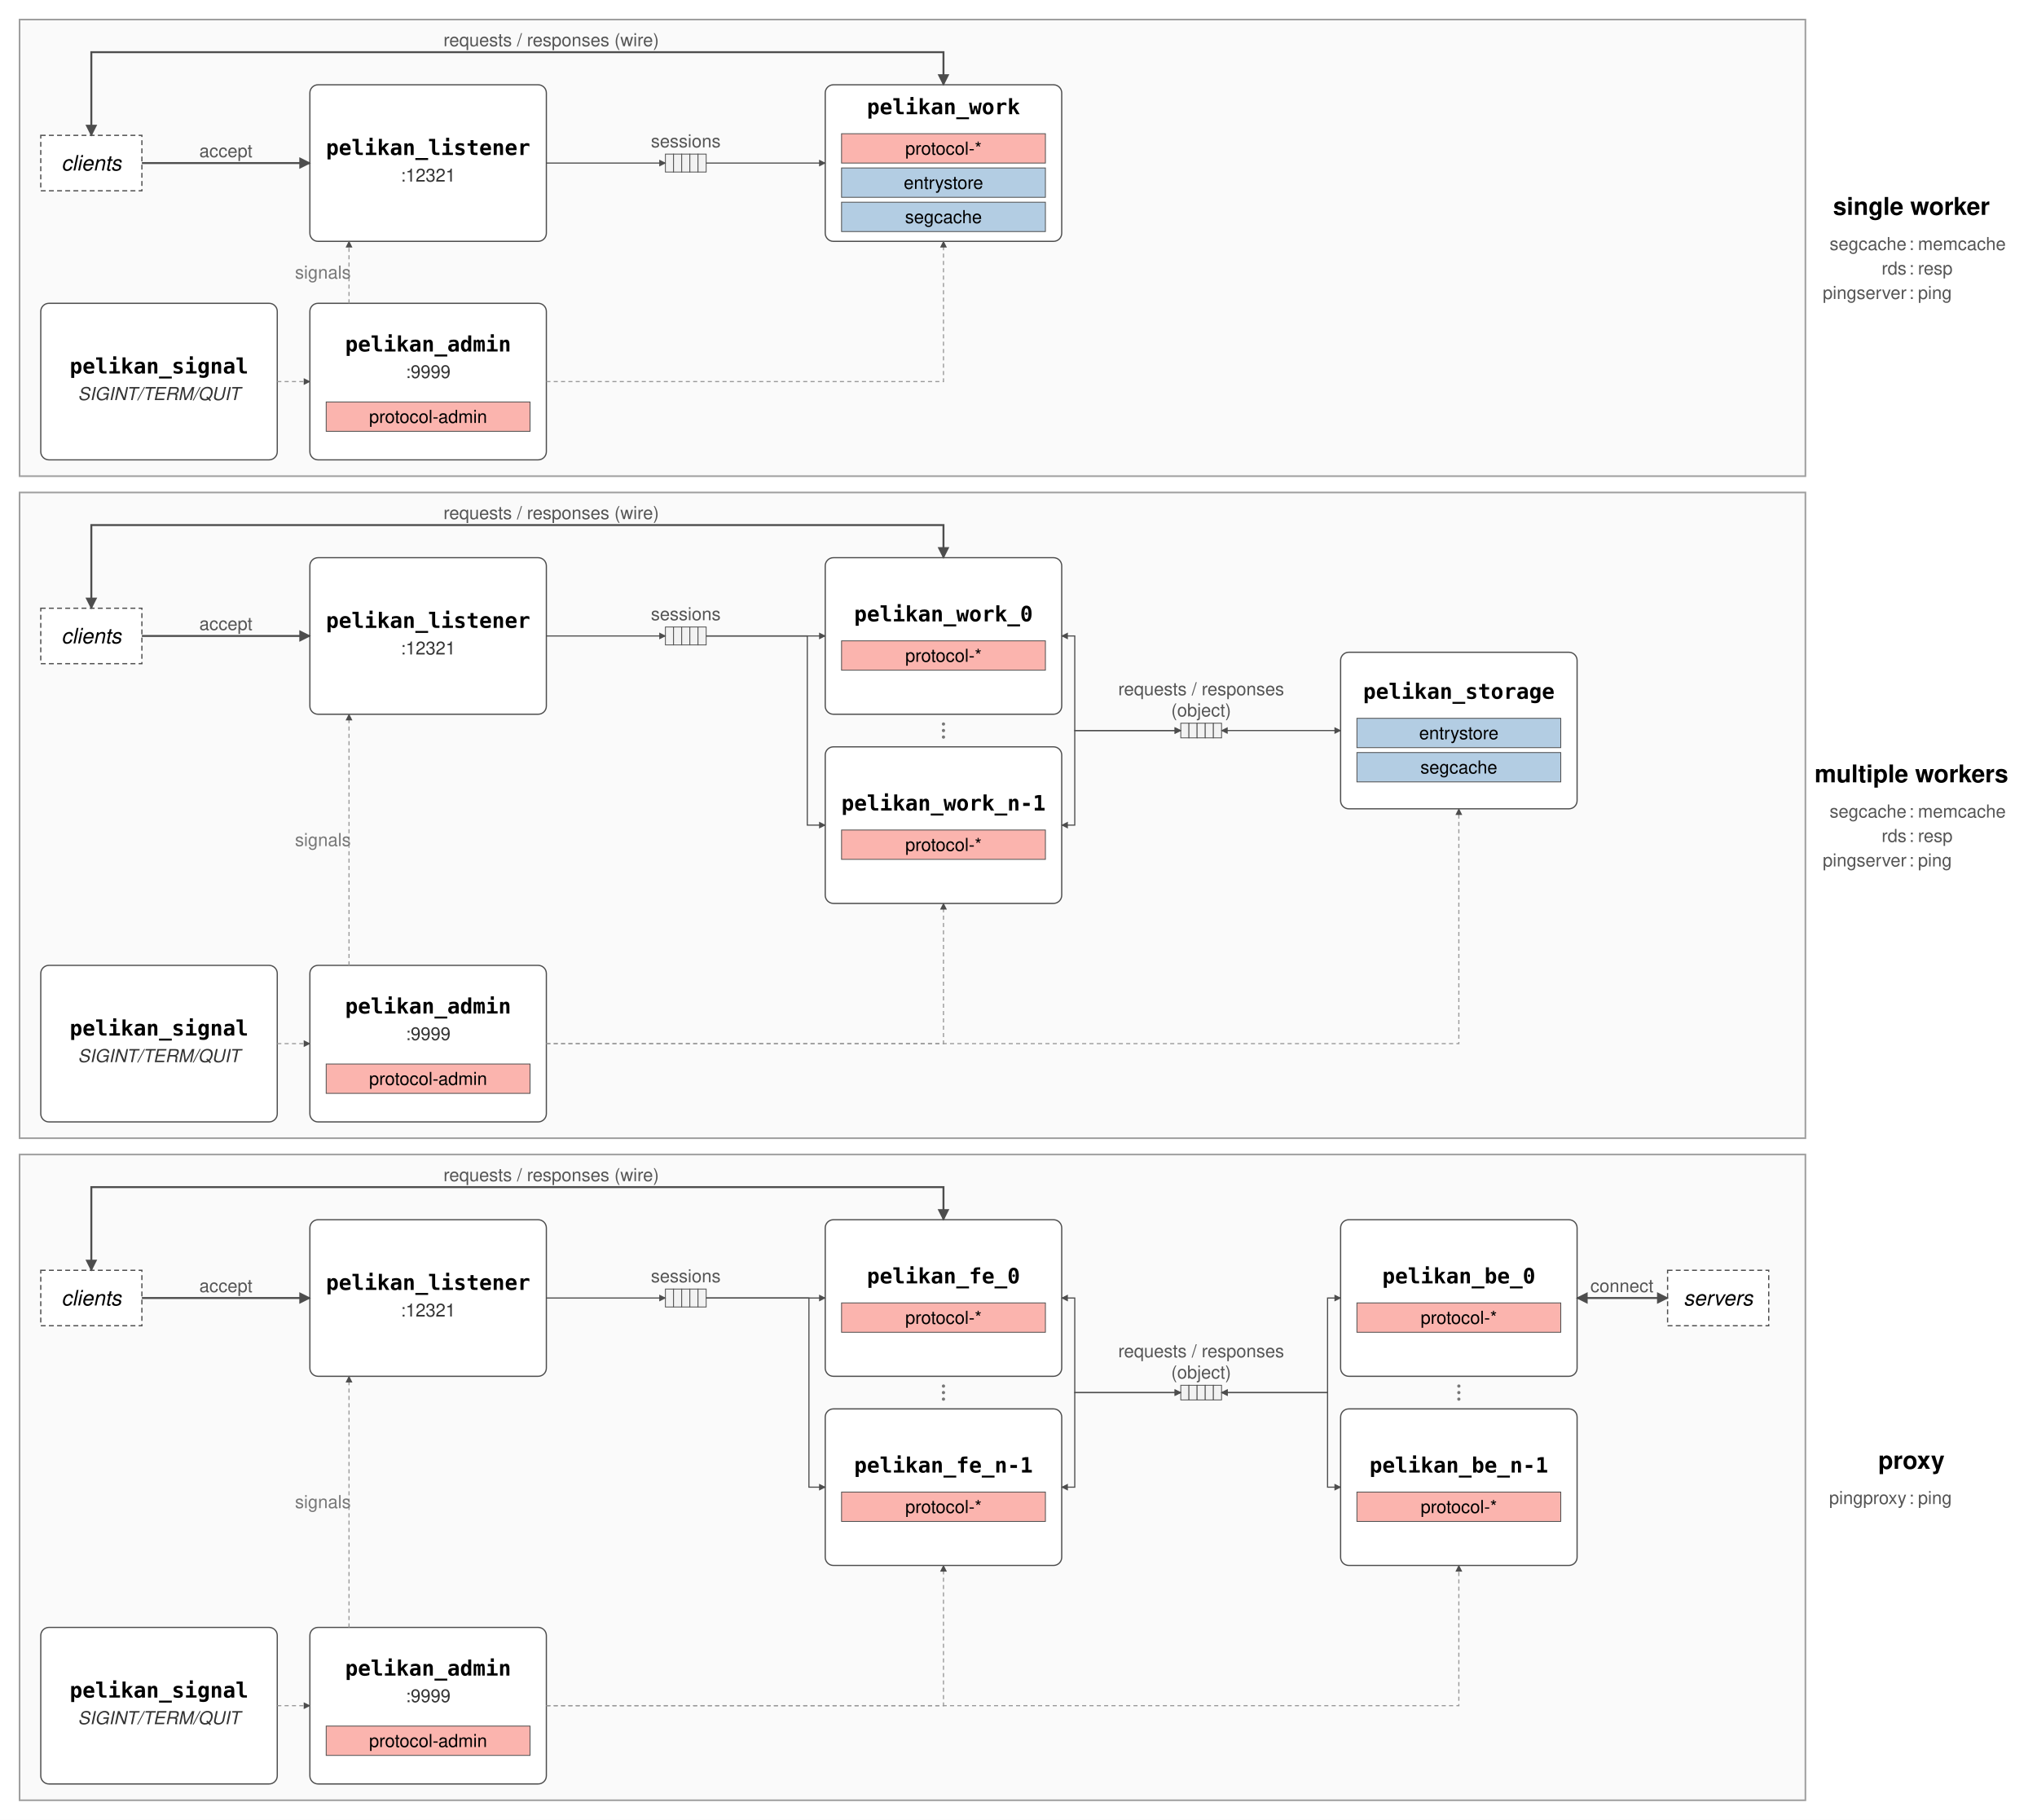
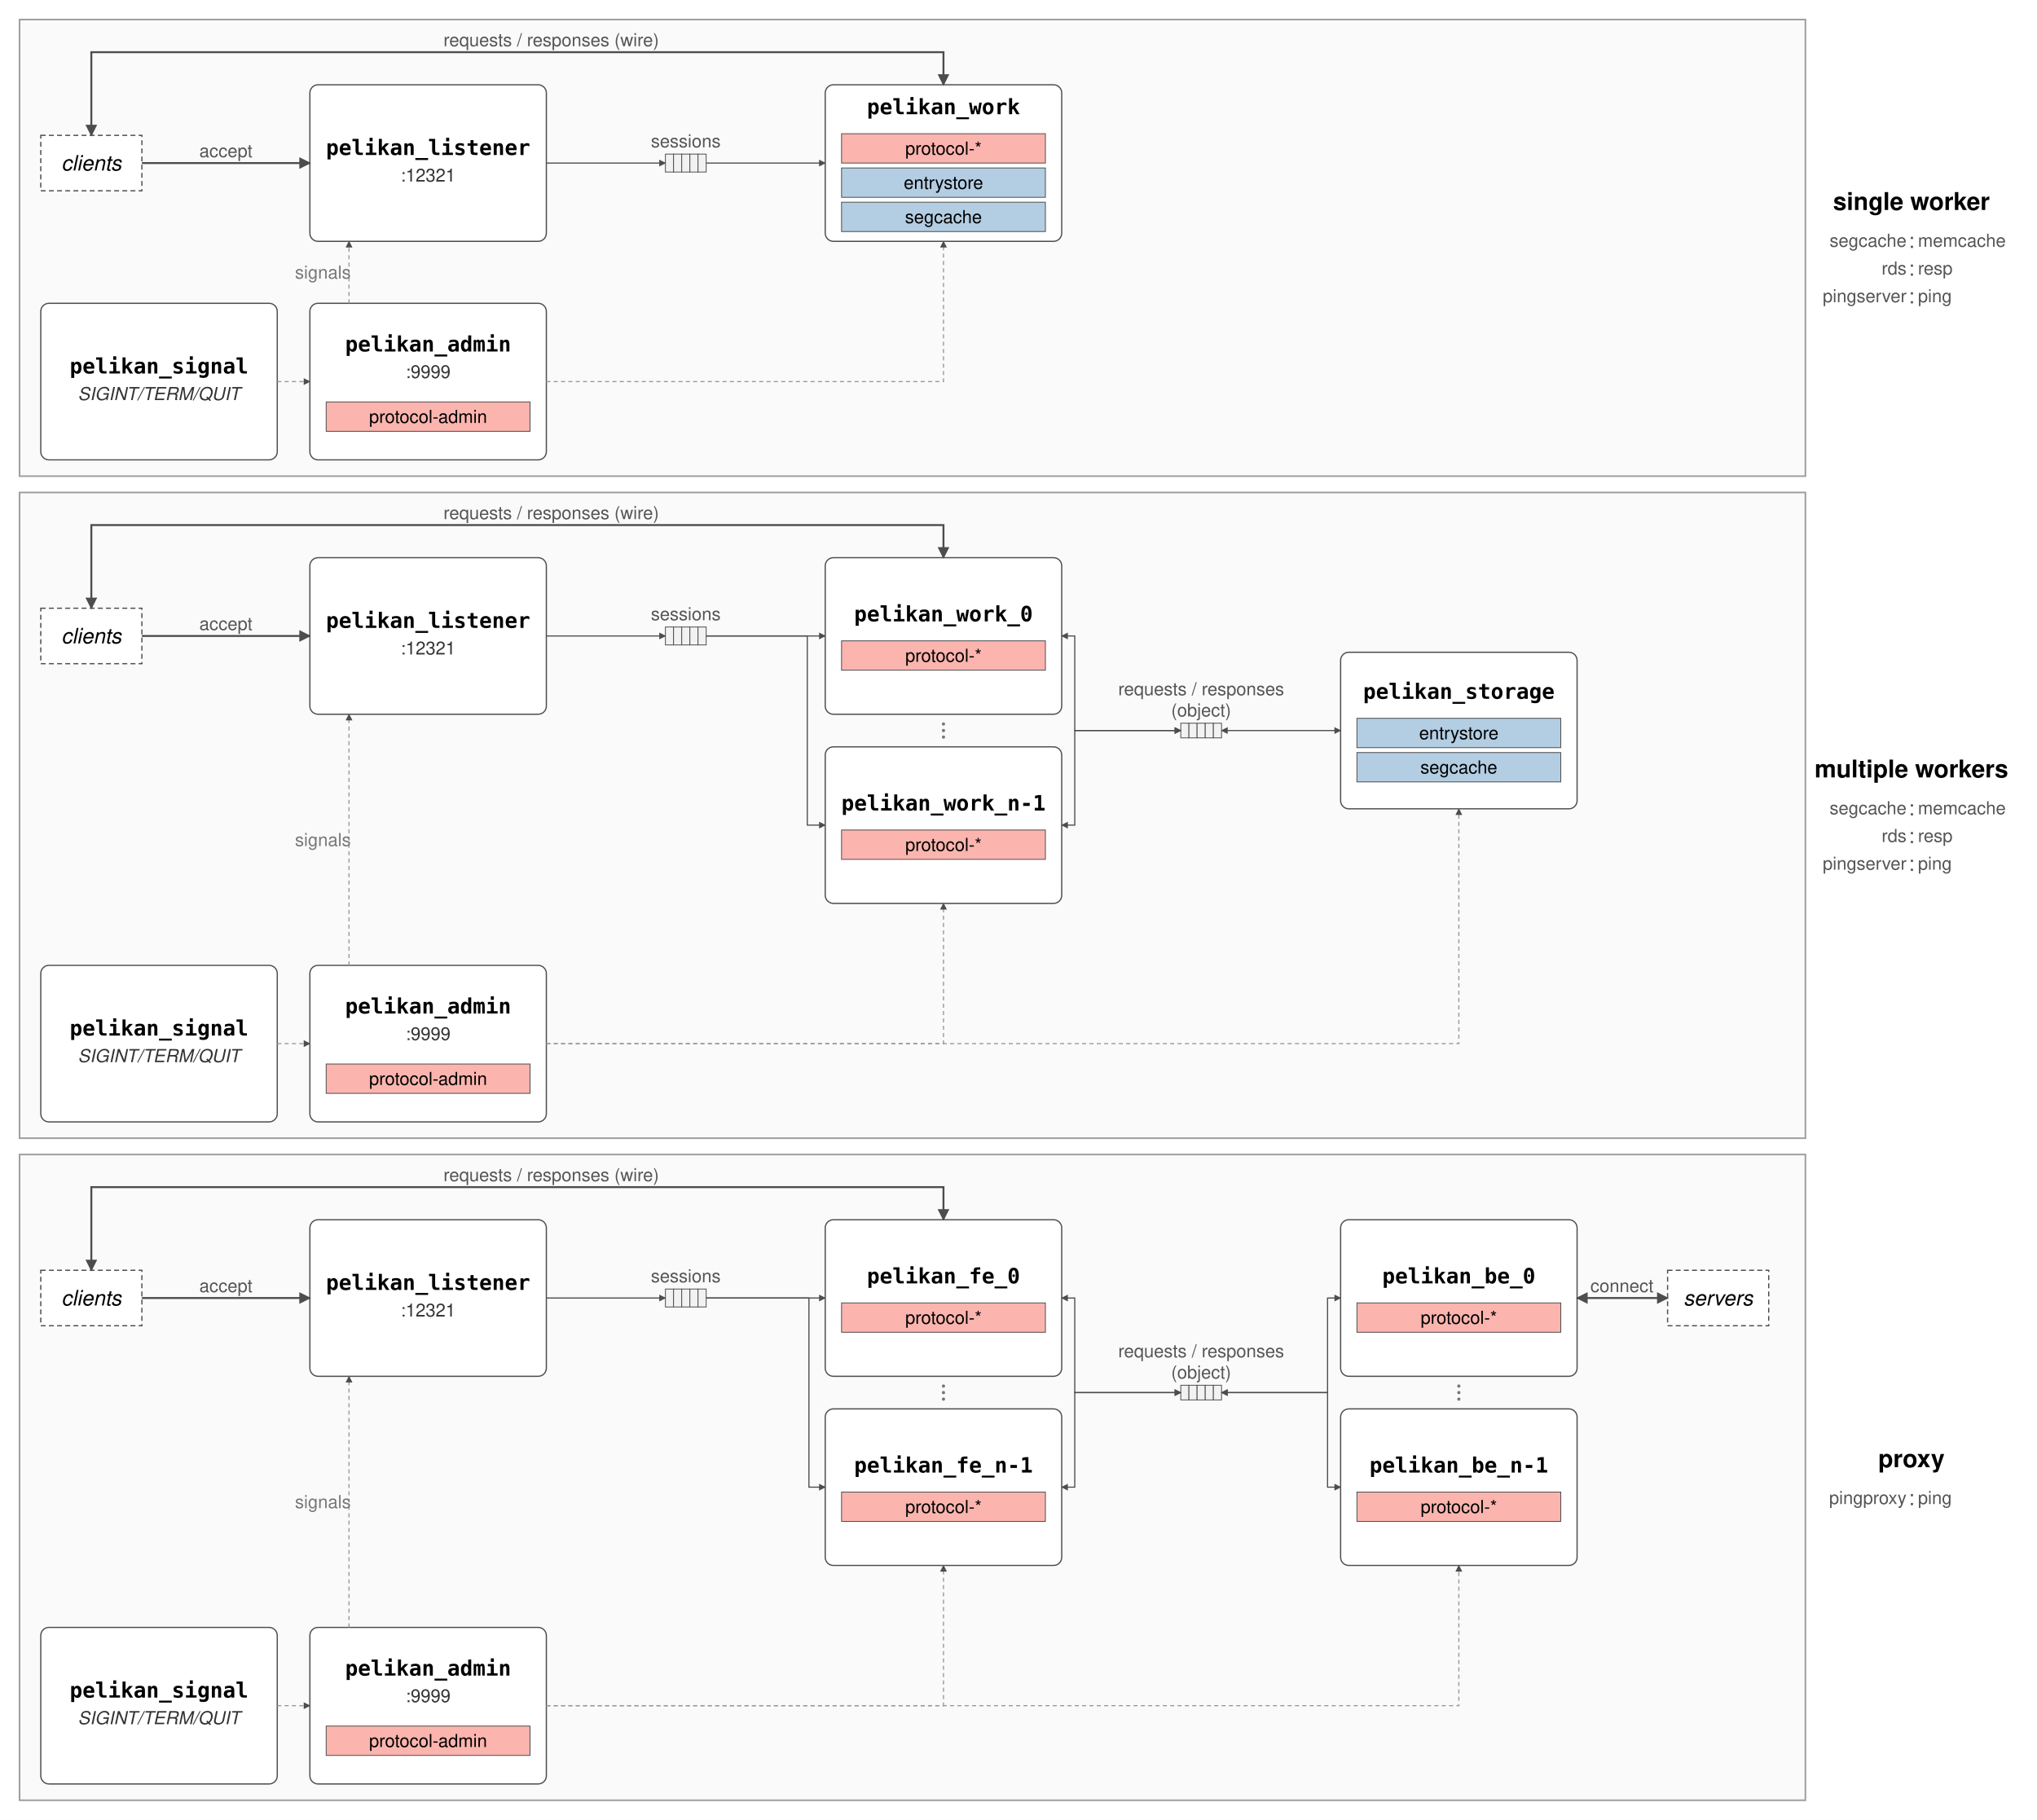
<svg xmlns="http://www.w3.org/2000/svg" width="2498" height="2232" viewBox="0 0 2498 2232">
  <rect width="100%" height="100%" fill="white" />
  <defs>
    <marker id="a" viewBox="0 0 10 10" refX="9" refY="5" markerWidth="6" markerHeight="6" orient="auto-start-reverse">
      <path d="M 0 0 L 10 5 L 0 10 z" fill="#4D4D4D" />
    </marker>
  </defs>
  <rect x="24" y="24" width="2190" height="560" fill="#FAFAFA" stroke="#9E9E9E" stroke-width="2" rx="0" />
-   <text x="2344" y="253" dy="0.35em" font-family="Helvetica, Arial, sans-serif" font-size="30" font-weight="bold" fill="#000" text-anchor="middle">single worker</text>
-   <text x="2338" y="299" dy="0.35em" font-family="Helvetica, Arial, sans-serif" font-size="22" font-weight="normal" fill="#555" text-anchor="end">segcache</text>
-   <text x="2344" y="299" dy="0.35em" font-family="Helvetica, Arial, sans-serif" font-size="22" font-weight="normal" fill="#555" text-anchor="middle">:</text>
-   <text x="2352" y="299" dy="0.35em" font-family="Helvetica, Arial, sans-serif" font-size="22" font-weight="normal" fill="#555" text-anchor="start">memcache</text>
+   <text x="2344" y="247" dy="0.35em" font-family="Helvetica, Arial, sans-serif" font-size="30" font-weight="bold" fill="#000" text-anchor="middle">single worker</text>
+   <text x="2338" y="295" dy="0.35em" font-family="Helvetica, Arial, sans-serif" font-size="22" font-weight="normal" fill="#555" text-anchor="end">segcache</text>
+   <text x="2344" y="295" dy="0.35em" font-family="Helvetica, Arial, sans-serif" font-size="26" font-weight="normal" fill="#555" text-anchor="middle">:</text>
+   <text x="2352" y="295" dy="0.35em" font-family="Helvetica, Arial, sans-serif" font-size="22" font-weight="normal" fill="#555" text-anchor="start">memcache</text>
  <text x="2338" y="329" dy="0.35em" font-family="Helvetica, Arial, sans-serif" font-size="22" font-weight="normal" fill="#555" text-anchor="end">rds</text>
-   <text x="2344" y="329" dy="0.35em" font-family="Helvetica, Arial, sans-serif" font-size="22" font-weight="normal" fill="#555" text-anchor="middle">:</text>
+   <text x="2344" y="329" dy="0.35em" font-family="Helvetica, Arial, sans-serif" font-size="26" font-weight="normal" fill="#555" text-anchor="middle">:</text>
  <text x="2352" y="329" dy="0.35em" font-family="Helvetica, Arial, sans-serif" font-size="22" font-weight="normal" fill="#555" text-anchor="start">resp</text>
-   <text x="2338" y="359" dy="0.35em" font-family="Helvetica, Arial, sans-serif" font-size="22" font-weight="normal" fill="#555" text-anchor="end">pingserver</text>
-   <text x="2344" y="359" dy="0.35em" font-family="Helvetica, Arial, sans-serif" font-size="22" font-weight="normal" fill="#555" text-anchor="middle">:</text>
-   <text x="2352" y="359" dy="0.35em" font-family="Helvetica, Arial, sans-serif" font-size="22" font-weight="normal" fill="#555" text-anchor="start">ping</text>
+   <text x="2338" y="363" dy="0.35em" font-family="Helvetica, Arial, sans-serif" font-size="22" font-weight="normal" fill="#555" text-anchor="end">pingserver</text>
+   <text x="2344" y="363" dy="0.35em" font-family="Helvetica, Arial, sans-serif" font-size="26" font-weight="normal" fill="#555" text-anchor="middle">:</text>
+   <text x="2352" y="363" dy="0.35em" font-family="Helvetica, Arial, sans-serif" font-size="22" font-weight="normal" fill="#555" text-anchor="start">ping</text>
  <rect x="50" y="166" width="124" height="68" fill="#FFFFFF" stroke="#4D4D4D" stroke-width="1.5" rx="0" stroke-dasharray="6,4" />
  <text x="112" y="200" dy="0.35em" font-family="Helvetica, Arial, sans-serif" font-size="26" font-weight="normal" fill="#000" font-style="italic" text-anchor="middle">clients</text>
  <rect x="380" y="104" width="290" height="192" fill="#FFFFFF" stroke="#4D4D4D" stroke-width="1.5" rx="10" />
  <text x="525" y="181" dy="0.35em" font-family="SFMono-Regular, Menlo, Consolas, monospace" font-size="26" font-weight="bold" fill="#000" text-anchor="middle">pelikan_listener</text>
  <text x="525" y="215" dy="0.35em" font-family="Helvetica, Arial, sans-serif" font-size="22" font-weight="normal" fill="#333" text-anchor="middle">:12321</text>
  <path d="M 174 200 L 380 200" fill="none" stroke="#4D4D4D" stroke-width="2.4" marker-end="url(#a)" />
  <text x="277" y="185" dy="0.35em" font-family="Helvetica, Arial, sans-serif" font-size="22" font-weight="normal" fill="#555" text-anchor="middle">accept</text>
  <rect x="816" y="189" width="10" height="22" fill="#F2F2F2" stroke="#4D4D4D" stroke-width="1" rx="0" />
  <rect x="826" y="189" width="10" height="22" fill="#F2F2F2" stroke="#4D4D4D" stroke-width="1" rx="0" />
  <rect x="836" y="189" width="10" height="22" fill="#F2F2F2" stroke="#4D4D4D" stroke-width="1" rx="0" />
  <rect x="846" y="189" width="10" height="22" fill="#F2F2F2" stroke="#4D4D4D" stroke-width="1" rx="0" />
  <rect x="856" y="189" width="10" height="22" fill="#F2F2F2" stroke="#4D4D4D" stroke-width="1" rx="0" />
  <text x="841" y="173" dy="0.35em" font-family="Helvetica, Arial, sans-serif" font-size="22" font-weight="normal" fill="#555" text-anchor="middle">sessions</text>
  <path d="M 670 200 L 816 200" fill="none" stroke="#4D4D4D" stroke-width="1.4" marker-end="url(#a)" />
  <rect x="1012" y="104" width="290" height="192" fill="#FFFFFF" stroke="#4D4D4D" stroke-width="1.5" rx="10" />
  <text x="1157" y="131" dy="0.35em" font-family="SFMono-Regular, Menlo, Consolas, monospace" font-size="26" font-weight="bold" fill="#000" text-anchor="middle">pelikan_work</text>
  <rect x="1032" y="164" width="250" height="36" fill="#FBB4AE" stroke="#4D4D4D" stroke-width="1" rx="0" />
  <text x="1157" y="182" dy="0.35em" font-family="Helvetica, Arial, sans-serif" font-size="22" font-weight="normal" fill="#000" text-anchor="middle">protocol-*</text>
  <rect x="1032" y="206" width="250" height="36" fill="#B3CDE3" stroke="#4D4D4D" stroke-width="1" rx="0" />
  <text x="1157" y="224" dy="0.35em" font-family="Helvetica, Arial, sans-serif" font-size="22" font-weight="normal" fill="#000" text-anchor="middle">entrystore</text>
  <rect x="1032" y="248" width="250" height="36" fill="#B3CDE3" stroke="#4D4D4D" stroke-width="1" rx="0" />
  <text x="1157" y="266" dy="0.35em" font-family="Helvetica, Arial, sans-serif" font-size="22" font-weight="normal" fill="#000" text-anchor="middle">segcache</text>
  <path d="M 866 200 L 1012 200" fill="none" stroke="#4D4D4D" stroke-width="1.4" marker-end="url(#a)" />
  <path d="M 112 166 L 112 64 L 1157 64 L 1157 104" fill="none" stroke="#4D4D4D" stroke-width="2.4" marker-end="url(#a)" marker-start="url(#a)" />
  <text x="676" y="49" dy="0.35em" font-family="Helvetica, Arial, sans-serif" font-size="22" font-weight="normal" fill="#555" text-anchor="middle">requests / responses (wire)</text>
  <rect x="50" y="372" width="290" height="192" fill="#FFFFFF" stroke="#4D4D4D" stroke-width="1.5" rx="10" />
  <text x="195" y="449" dy="0.35em" font-family="SFMono-Regular, Menlo, Consolas, monospace" font-size="26" font-weight="bold" fill="#000" text-anchor="middle">pelikan_signal</text>
  <text x="195" y="483" dy="0.35em" font-family="Helvetica, Arial, sans-serif" font-size="22" font-weight="normal" fill="#333" font-style="italic" text-anchor="middle">SIGINT/TERM/QUIT</text>
  <rect x="380" y="372" width="290" height="192" fill="#FFFFFF" stroke="#4D4D4D" stroke-width="1.5" rx="10" />
  <text x="525" y="422" dy="0.35em" font-family="SFMono-Regular, Menlo, Consolas, monospace" font-size="26" font-weight="bold" fill="#000" text-anchor="middle">pelikan_admin</text>
  <text x="525" y="456" dy="0.35em" font-family="Helvetica, Arial, sans-serif" font-size="22" font-weight="normal" fill="#333" text-anchor="middle">:9999</text>
  <rect x="400" y="493" width="250" height="36" fill="#FBB4AE" stroke="#4D4D4D" stroke-width="1" rx="0" />
  <text x="525" y="511" dy="0.35em" font-family="Helvetica, Arial, sans-serif" font-size="22" font-weight="normal" fill="#000" text-anchor="middle">protocol-admin</text>
  <path d="M 340 468 L 380 468" fill="none" stroke="#999999" stroke-width="1.4" stroke-dasharray="5,4" marker-end="url(#a)" />
  <path d="M 428 372 L 428 296" fill="none" stroke="#999999" stroke-width="1.4" stroke-dasharray="5,4" marker-end="url(#a)" />
  <text x="396" y="334" dy="0.35em" font-family="Helvetica, Arial, sans-serif" font-size="22" font-weight="normal" fill="#777" text-anchor="middle">signals</text>
  <path d="M 670 468 L 1157 468 L 1157 296" fill="none" stroke="#999999" stroke-width="1.4" stroke-dasharray="5,4" marker-end="url(#a)" />
  <rect x="24" y="604" width="2190" height="792" fill="#FAFAFA" stroke="#9E9E9E" stroke-width="2" rx="0" />
-   <text x="2344" y="949" dy="0.35em" font-family="Helvetica, Arial, sans-serif" font-size="30" font-weight="bold" fill="#000" text-anchor="middle">multiple workers</text>
-   <text x="2338" y="995" dy="0.35em" font-family="Helvetica, Arial, sans-serif" font-size="22" font-weight="normal" fill="#555" text-anchor="end">segcache</text>
-   <text x="2344" y="995" dy="0.35em" font-family="Helvetica, Arial, sans-serif" font-size="22" font-weight="normal" fill="#555" text-anchor="middle">:</text>
-   <text x="2352" y="995" dy="0.35em" font-family="Helvetica, Arial, sans-serif" font-size="22" font-weight="normal" fill="#555" text-anchor="start">memcache</text>
+   <text x="2344" y="943" dy="0.35em" font-family="Helvetica, Arial, sans-serif" font-size="30" font-weight="bold" fill="#000" text-anchor="middle">multiple workers</text>
+   <text x="2338" y="991" dy="0.35em" font-family="Helvetica, Arial, sans-serif" font-size="22" font-weight="normal" fill="#555" text-anchor="end">segcache</text>
+   <text x="2344" y="991" dy="0.35em" font-family="Helvetica, Arial, sans-serif" font-size="26" font-weight="normal" fill="#555" text-anchor="middle">:</text>
+   <text x="2352" y="991" dy="0.35em" font-family="Helvetica, Arial, sans-serif" font-size="22" font-weight="normal" fill="#555" text-anchor="start">memcache</text>
  <text x="2338" y="1025" dy="0.35em" font-family="Helvetica, Arial, sans-serif" font-size="22" font-weight="normal" fill="#555" text-anchor="end">rds</text>
-   <text x="2344" y="1025" dy="0.35em" font-family="Helvetica, Arial, sans-serif" font-size="22" font-weight="normal" fill="#555" text-anchor="middle">:</text>
+   <text x="2344" y="1025" dy="0.35em" font-family="Helvetica, Arial, sans-serif" font-size="26" font-weight="normal" fill="#555" text-anchor="middle">:</text>
  <text x="2352" y="1025" dy="0.35em" font-family="Helvetica, Arial, sans-serif" font-size="22" font-weight="normal" fill="#555" text-anchor="start">resp</text>
-   <text x="2338" y="1055" dy="0.35em" font-family="Helvetica, Arial, sans-serif" font-size="22" font-weight="normal" fill="#555" text-anchor="end">pingserver</text>
-   <text x="2344" y="1055" dy="0.35em" font-family="Helvetica, Arial, sans-serif" font-size="22" font-weight="normal" fill="#555" text-anchor="middle">:</text>
-   <text x="2352" y="1055" dy="0.35em" font-family="Helvetica, Arial, sans-serif" font-size="22" font-weight="normal" fill="#555" text-anchor="start">ping</text>
+   <text x="2338" y="1059" dy="0.35em" font-family="Helvetica, Arial, sans-serif" font-size="22" font-weight="normal" fill="#555" text-anchor="end">pingserver</text>
+   <text x="2344" y="1059" dy="0.35em" font-family="Helvetica, Arial, sans-serif" font-size="26" font-weight="normal" fill="#555" text-anchor="middle">:</text>
+   <text x="2352" y="1059" dy="0.35em" font-family="Helvetica, Arial, sans-serif" font-size="22" font-weight="normal" fill="#555" text-anchor="start">ping</text>
  <rect x="50" y="746" width="124" height="68" fill="#FFFFFF" stroke="#4D4D4D" stroke-width="1.5" rx="0" stroke-dasharray="6,4" />
  <text x="112" y="780" dy="0.35em" font-family="Helvetica, Arial, sans-serif" font-size="26" font-weight="normal" fill="#000" font-style="italic" text-anchor="middle">clients</text>
  <rect x="380" y="684" width="290" height="192" fill="#FFFFFF" stroke="#4D4D4D" stroke-width="1.5" rx="10" />
  <text x="525" y="761" dy="0.35em" font-family="SFMono-Regular, Menlo, Consolas, monospace" font-size="26" font-weight="bold" fill="#000" text-anchor="middle">pelikan_listener</text>
  <text x="525" y="795" dy="0.35em" font-family="Helvetica, Arial, sans-serif" font-size="22" font-weight="normal" fill="#333" text-anchor="middle">:12321</text>
  <path d="M 174 780 L 380 780" fill="none" stroke="#4D4D4D" stroke-width="2.4" marker-end="url(#a)" />
  <text x="277" y="765" dy="0.35em" font-family="Helvetica, Arial, sans-serif" font-size="22" font-weight="normal" fill="#555" text-anchor="middle">accept</text>
  <rect x="816" y="769" width="10" height="22" fill="#F2F2F2" stroke="#4D4D4D" stroke-width="1" rx="0" />
  <rect x="826" y="769" width="10" height="22" fill="#F2F2F2" stroke="#4D4D4D" stroke-width="1" rx="0" />
  <rect x="836" y="769" width="10" height="22" fill="#F2F2F2" stroke="#4D4D4D" stroke-width="1" rx="0" />
  <rect x="846" y="769" width="10" height="22" fill="#F2F2F2" stroke="#4D4D4D" stroke-width="1" rx="0" />
  <rect x="856" y="769" width="10" height="22" fill="#F2F2F2" stroke="#4D4D4D" stroke-width="1" rx="0" />
  <text x="841" y="753" dy="0.35em" font-family="Helvetica, Arial, sans-serif" font-size="22" font-weight="normal" fill="#555" text-anchor="middle">sessions</text>
  <path d="M 670 780 L 816 780" fill="none" stroke="#4D4D4D" stroke-width="1.4" marker-end="url(#a)" />
  <rect x="1012" y="684" width="290" height="192" fill="#FFFFFF" stroke="#4D4D4D" stroke-width="1.5" rx="10" />
  <text x="1157" y="753" dy="0.35em" font-family="SFMono-Regular, Menlo, Consolas, monospace" font-size="26" font-weight="bold" fill="#000" text-anchor="middle">pelikan_work_0</text>
  <rect x="1032" y="786" width="250" height="36" fill="#FBB4AE" stroke="#4D4D4D" stroke-width="1" rx="0" />
  <text x="1157" y="804" dy="0.35em" font-family="Helvetica, Arial, sans-serif" font-size="22" font-weight="normal" fill="#000" text-anchor="middle">protocol-*</text>
  <rect x="1012" y="916" width="290" height="192" fill="#FFFFFF" stroke="#4D4D4D" stroke-width="1.5" rx="10" />
  <text x="1157" y="985" dy="0.35em" font-family="SFMono-Regular, Menlo, Consolas, monospace" font-size="26" font-weight="bold" fill="#000" text-anchor="middle">pelikan_work_n-1</text>
  <rect x="1032" y="1018" width="250" height="36" fill="#FBB4AE" stroke="#4D4D4D" stroke-width="1" rx="0" />
  <text x="1157" y="1036" dy="0.35em" font-family="Helvetica, Arial, sans-serif" font-size="22" font-weight="normal" fill="#000" text-anchor="middle">protocol-*</text>
  <circle cx="1157" cy="888" r="2" fill="#777" />
  <circle cx="1157" cy="896" r="2" fill="#777" />
  <circle cx="1157" cy="904" r="2" fill="#777" />
  <path d="M 866 780 L 990 780 L 990 780 L 1012 780" fill="none" stroke="#4D4D4D" stroke-width="1.4" marker-end="url(#a)" />
  <path d="M 866 780 L 990 780 L 990 1012 L 1012 1012" fill="none" stroke="#4D4D4D" stroke-width="1.4" marker-end="url(#a)" />
  <rect x="1448" y="887" width="10" height="18" fill="#F2F2F2" stroke="#4D4D4D" stroke-width="1" rx="0" />
  <rect x="1458" y="887" width="10" height="18" fill="#F2F2F2" stroke="#4D4D4D" stroke-width="1" rx="0" />
  <rect x="1468" y="887" width="10" height="18" fill="#F2F2F2" stroke="#4D4D4D" stroke-width="1" rx="0" />
  <rect x="1478" y="887" width="10" height="18" fill="#F2F2F2" stroke="#4D4D4D" stroke-width="1" rx="0" />
  <rect x="1488" y="887" width="10" height="18" fill="#F2F2F2" stroke="#4D4D4D" stroke-width="1" rx="0" />
  <text x="1473" y="845" dy="0.35em" font-family="Helvetica, Arial, sans-serif" font-size="22" font-weight="normal" fill="#555" text-anchor="middle">requests / responses</text>
  <text x="1473" y="871" dy="0.35em" font-family="Helvetica, Arial, sans-serif" font-size="22" font-weight="normal" fill="#555" text-anchor="middle">(object)</text>
  <path d="M 1302 780 L 1318 780 L 1318 896 L 1448 896" fill="none" stroke="#4D4D4D" stroke-width="1.4" marker-end="url(#a)" marker-start="url(#a)" />
  <path d="M 1302 1012 L 1318 1012 L 1318 896 L 1448 896" fill="none" stroke="#4D4D4D" stroke-width="1.4" marker-end="url(#a)" marker-start="url(#a)" />
  <rect x="1644" y="800" width="290" height="192" fill="#FFFFFF" stroke="#4D4D4D" stroke-width="1.5" rx="10" />
  <text x="1789" y="848" dy="0.35em" font-family="SFMono-Regular, Menlo, Consolas, monospace" font-size="26" font-weight="bold" fill="#000" text-anchor="middle">pelikan_storage</text>
  <rect x="1664" y="881" width="250" height="36" fill="#B3CDE3" stroke="#4D4D4D" stroke-width="1" rx="0" />
  <text x="1789" y="899" dy="0.35em" font-family="Helvetica, Arial, sans-serif" font-size="22" font-weight="normal" fill="#000" text-anchor="middle">entrystore</text>
  <rect x="1664" y="923" width="250" height="36" fill="#B3CDE3" stroke="#4D4D4D" stroke-width="1" rx="0" />
  <text x="1789" y="941" dy="0.35em" font-family="Helvetica, Arial, sans-serif" font-size="22" font-weight="normal" fill="#000" text-anchor="middle">segcache</text>
  <path d="M 1498 896 L 1644 896" fill="none" stroke="#4D4D4D" stroke-width="1.4" marker-end="url(#a)" marker-start="url(#a)" />
  <path d="M 112 746 L 112 644 L 1157 644 L 1157 684" fill="none" stroke="#4D4D4D" stroke-width="2.4" marker-end="url(#a)" marker-start="url(#a)" />
  <text x="676" y="629" dy="0.35em" font-family="Helvetica, Arial, sans-serif" font-size="22" font-weight="normal" fill="#555" text-anchor="middle">requests / responses (wire)</text>
  <rect x="50" y="1184" width="290" height="192" fill="#FFFFFF" stroke="#4D4D4D" stroke-width="1.5" rx="10" />
  <text x="195" y="1261" dy="0.35em" font-family="SFMono-Regular, Menlo, Consolas, monospace" font-size="26" font-weight="bold" fill="#000" text-anchor="middle">pelikan_signal</text>
  <text x="195" y="1295" dy="0.35em" font-family="Helvetica, Arial, sans-serif" font-size="22" font-weight="normal" fill="#333" font-style="italic" text-anchor="middle">SIGINT/TERM/QUIT</text>
  <rect x="380" y="1184" width="290" height="192" fill="#FFFFFF" stroke="#4D4D4D" stroke-width="1.5" rx="10" />
  <text x="525" y="1234" dy="0.35em" font-family="SFMono-Regular, Menlo, Consolas, monospace" font-size="26" font-weight="bold" fill="#000" text-anchor="middle">pelikan_admin</text>
  <text x="525" y="1268" dy="0.35em" font-family="Helvetica, Arial, sans-serif" font-size="22" font-weight="normal" fill="#333" text-anchor="middle">:9999</text>
  <rect x="400" y="1305" width="250" height="36" fill="#FBB4AE" stroke="#4D4D4D" stroke-width="1" rx="0" />
  <text x="525" y="1323" dy="0.35em" font-family="Helvetica, Arial, sans-serif" font-size="22" font-weight="normal" fill="#000" text-anchor="middle">protocol-admin</text>
  <path d="M 340 1280 L 380 1280" fill="none" stroke="#999999" stroke-width="1.4" stroke-dasharray="5,4" marker-end="url(#a)" />
  <path d="M 428 1184 L 428 876" fill="none" stroke="#999999" stroke-width="1.4" stroke-dasharray="5,4" marker-end="url(#a)" />
  <text x="396" y="1030" dy="0.35em" font-family="Helvetica, Arial, sans-serif" font-size="22" font-weight="normal" fill="#777" text-anchor="middle">signals</text>
  <path d="M 670 1280 L 1157 1280 L 1157 1108" fill="none" stroke="#999999" stroke-width="1.4" stroke-dasharray="5,4" marker-end="url(#a)" />
  <path d="M 670 1280 L 1789 1280 L 1789 992" fill="none" stroke="#999999" stroke-width="1.4" stroke-dasharray="5,4" marker-end="url(#a)" />
  <rect x="24" y="1416" width="2190" height="792" fill="#FAFAFA" stroke="#9E9E9E" stroke-width="2" rx="0" />
-   <text x="2344" y="1791" dy="0.35em" font-family="Helvetica, Arial, sans-serif" font-size="30" font-weight="bold" fill="#000" text-anchor="middle">proxy</text>
+   <text x="2344" y="1789" dy="0.35em" font-family="Helvetica, Arial, sans-serif" font-size="30" font-weight="bold" fill="#000" text-anchor="middle">proxy</text>
  <text x="2338" y="1837" dy="0.35em" font-family="Helvetica, Arial, sans-serif" font-size="22" font-weight="normal" fill="#555" text-anchor="end">pingproxy</text>
-   <text x="2344" y="1837" dy="0.35em" font-family="Helvetica, Arial, sans-serif" font-size="22" font-weight="normal" fill="#555" text-anchor="middle">:</text>
+   <text x="2344" y="1837" dy="0.35em" font-family="Helvetica, Arial, sans-serif" font-size="26" font-weight="normal" fill="#555" text-anchor="middle">:</text>
  <text x="2352" y="1837" dy="0.35em" font-family="Helvetica, Arial, sans-serif" font-size="22" font-weight="normal" fill="#555" text-anchor="start">ping</text>
  <rect x="50" y="1558" width="124" height="68" fill="#FFFFFF" stroke="#4D4D4D" stroke-width="1.5" rx="0" stroke-dasharray="6,4" />
  <text x="112" y="1592" dy="0.35em" font-family="Helvetica, Arial, sans-serif" font-size="26" font-weight="normal" fill="#000" font-style="italic" text-anchor="middle">clients</text>
  <rect x="380" y="1496" width="290" height="192" fill="#FFFFFF" stroke="#4D4D4D" stroke-width="1.5" rx="10" />
  <text x="525" y="1573" dy="0.35em" font-family="SFMono-Regular, Menlo, Consolas, monospace" font-size="26" font-weight="bold" fill="#000" text-anchor="middle">pelikan_listener</text>
  <text x="525" y="1607" dy="0.35em" font-family="Helvetica, Arial, sans-serif" font-size="22" font-weight="normal" fill="#333" text-anchor="middle">:12321</text>
  <path d="M 174 1592 L 380 1592" fill="none" stroke="#4D4D4D" stroke-width="2.4" marker-end="url(#a)" />
  <text x="277" y="1577" dy="0.35em" font-family="Helvetica, Arial, sans-serif" font-size="22" font-weight="normal" fill="#555" text-anchor="middle">accept</text>
  <rect x="816" y="1581" width="10" height="22" fill="#F2F2F2" stroke="#4D4D4D" stroke-width="1" rx="0" />
  <rect x="826" y="1581" width="10" height="22" fill="#F2F2F2" stroke="#4D4D4D" stroke-width="1" rx="0" />
  <rect x="836" y="1581" width="10" height="22" fill="#F2F2F2" stroke="#4D4D4D" stroke-width="1" rx="0" />
  <rect x="846" y="1581" width="10" height="22" fill="#F2F2F2" stroke="#4D4D4D" stroke-width="1" rx="0" />
  <rect x="856" y="1581" width="10" height="22" fill="#F2F2F2" stroke="#4D4D4D" stroke-width="1" rx="0" />
  <text x="841" y="1565" dy="0.35em" font-family="Helvetica, Arial, sans-serif" font-size="22" font-weight="normal" fill="#555" text-anchor="middle">sessions</text>
  <path d="M 670 1592 L 816 1592" fill="none" stroke="#4D4D4D" stroke-width="1.4" marker-end="url(#a)" />
  <rect x="1012" y="1496" width="290" height="192" fill="#FFFFFF" stroke="#4D4D4D" stroke-width="1.5" rx="10" />
  <text x="1157" y="1565" dy="0.35em" font-family="SFMono-Regular, Menlo, Consolas, monospace" font-size="26" font-weight="bold" fill="#000" text-anchor="middle">pelikan_fe_0</text>
  <rect x="1032" y="1598" width="250" height="36" fill="#FBB4AE" stroke="#4D4D4D" stroke-width="1" rx="0" />
  <text x="1157" y="1616" dy="0.35em" font-family="Helvetica, Arial, sans-serif" font-size="22" font-weight="normal" fill="#000" text-anchor="middle">protocol-*</text>
  <rect x="1012" y="1728" width="290" height="192" fill="#FFFFFF" stroke="#4D4D4D" stroke-width="1.5" rx="10" />
  <text x="1157" y="1797" dy="0.35em" font-family="SFMono-Regular, Menlo, Consolas, monospace" font-size="26" font-weight="bold" fill="#000" text-anchor="middle">pelikan_fe_n-1</text>
  <rect x="1032" y="1830" width="250" height="36" fill="#FBB4AE" stroke="#4D4D4D" stroke-width="1" rx="0" />
  <text x="1157" y="1848" dy="0.35em" font-family="Helvetica, Arial, sans-serif" font-size="22" font-weight="normal" fill="#000" text-anchor="middle">protocol-*</text>
  <circle cx="1157" cy="1700" r="2" fill="#777" />
  <circle cx="1157" cy="1708" r="2" fill="#777" />
  <circle cx="1157" cy="1716" r="2" fill="#777" />
  <path d="M 866 1592 L 992 1592 L 992 1592 L 1012 1592" fill="none" stroke="#4D4D4D" stroke-width="1.4" marker-end="url(#a)" />
  <path d="M 866 1592 L 992 1592 L 992 1824 L 1012 1824" fill="none" stroke="#4D4D4D" stroke-width="1.4" marker-end="url(#a)" />
  <path d="M 112 1558 L 112 1456 L 1157 1456 L 1157 1496" fill="none" stroke="#4D4D4D" stroke-width="2.4" marker-end="url(#a)" marker-start="url(#a)" />
  <text x="676" y="1441" dy="0.35em" font-family="Helvetica, Arial, sans-serif" font-size="22" font-weight="normal" fill="#555" text-anchor="middle">requests / responses (wire)</text>
  <rect x="1448" y="1699" width="10" height="18" fill="#F2F2F2" stroke="#4D4D4D" stroke-width="1" rx="0" />
  <rect x="1458" y="1699" width="10" height="18" fill="#F2F2F2" stroke="#4D4D4D" stroke-width="1" rx="0" />
  <rect x="1468" y="1699" width="10" height="18" fill="#F2F2F2" stroke="#4D4D4D" stroke-width="1" rx="0" />
  <rect x="1478" y="1699" width="10" height="18" fill="#F2F2F2" stroke="#4D4D4D" stroke-width="1" rx="0" />
  <rect x="1488" y="1699" width="10" height="18" fill="#F2F2F2" stroke="#4D4D4D" stroke-width="1" rx="0" />
  <text x="1473" y="1657" dy="0.35em" font-family="Helvetica, Arial, sans-serif" font-size="22" font-weight="normal" fill="#555" text-anchor="middle">requests / responses</text>
  <text x="1473" y="1683" dy="0.35em" font-family="Helvetica, Arial, sans-serif" font-size="22" font-weight="normal" fill="#555" text-anchor="middle">(object)</text>
  <path d="M 1302 1592 L 1318 1592 L 1318 1708 L 1448 1708" fill="none" stroke="#4D4D4D" stroke-width="1.4" marker-end="url(#a)" marker-start="url(#a)" />
  <path d="M 1302 1824 L 1318 1824 L 1318 1708 L 1448 1708" fill="none" stroke="#4D4D4D" stroke-width="1.4" marker-end="url(#a)" marker-start="url(#a)" />
  <rect x="1644" y="1496" width="290" height="192" fill="#FFFFFF" stroke="#4D4D4D" stroke-width="1.5" rx="10" />
  <text x="1789" y="1565" dy="0.35em" font-family="SFMono-Regular, Menlo, Consolas, monospace" font-size="26" font-weight="bold" fill="#000" text-anchor="middle">pelikan_be_0</text>
  <rect x="1664" y="1598" width="250" height="36" fill="#FBB4AE" stroke="#4D4D4D" stroke-width="1" rx="0" />
  <text x="1789" y="1616" dy="0.35em" font-family="Helvetica, Arial, sans-serif" font-size="22" font-weight="normal" fill="#000" text-anchor="middle">protocol-*</text>
  <rect x="1644" y="1728" width="290" height="192" fill="#FFFFFF" stroke="#4D4D4D" stroke-width="1.5" rx="10" />
  <text x="1789" y="1797" dy="0.35em" font-family="SFMono-Regular, Menlo, Consolas, monospace" font-size="26" font-weight="bold" fill="#000" text-anchor="middle">pelikan_be_n-1</text>
  <rect x="1664" y="1830" width="250" height="36" fill="#FBB4AE" stroke="#4D4D4D" stroke-width="1" rx="0" />
  <text x="1789" y="1848" dy="0.35em" font-family="Helvetica, Arial, sans-serif" font-size="22" font-weight="normal" fill="#000" text-anchor="middle">protocol-*</text>
  <circle cx="1789" cy="1700" r="2" fill="#777" />
  <circle cx="1789" cy="1708" r="2" fill="#777" />
  <circle cx="1789" cy="1716" r="2" fill="#777" />
  <path d="M 1498 1708 L 1628 1708 L 1628 1592 L 1644 1592" fill="none" stroke="#4D4D4D" stroke-width="1.4" marker-end="url(#a)" marker-start="url(#a)" />
  <path d="M 1498 1708 L 1628 1708 L 1628 1824 L 1644 1824" fill="none" stroke="#4D4D4D" stroke-width="1.4" marker-end="url(#a)" marker-start="url(#a)" />
  <rect x="2045" y="1558" width="124" height="68" fill="#FFFFFF" stroke="#4D4D4D" stroke-width="1.5" rx="0" stroke-dasharray="6,4" />
  <text x="2107" y="1592" dy="0.35em" font-family="Helvetica, Arial, sans-serif" font-size="26" font-weight="normal" fill="#000" font-style="italic" text-anchor="middle">servers</text>
  <path d="M 1934 1592 L 2045 1592" fill="none" stroke="#4D4D4D" stroke-width="2.4" marker-end="url(#a)" marker-start="url(#a)" />
  <text x="1989" y="1577" dy="0.35em" font-family="Helvetica, Arial, sans-serif" font-size="22" font-weight="normal" fill="#555" text-anchor="middle">connect</text>
  <rect x="50" y="1996" width="290" height="192" fill="#FFFFFF" stroke="#4D4D4D" stroke-width="1.5" rx="10" />
  <text x="195" y="2073" dy="0.35em" font-family="SFMono-Regular, Menlo, Consolas, monospace" font-size="26" font-weight="bold" fill="#000" text-anchor="middle">pelikan_signal</text>
  <text x="195" y="2107" dy="0.35em" font-family="Helvetica, Arial, sans-serif" font-size="22" font-weight="normal" fill="#333" font-style="italic" text-anchor="middle">SIGINT/TERM/QUIT</text>
  <rect x="380" y="1996" width="290" height="192" fill="#FFFFFF" stroke="#4D4D4D" stroke-width="1.5" rx="10" />
  <text x="525" y="2046" dy="0.35em" font-family="SFMono-Regular, Menlo, Consolas, monospace" font-size="26" font-weight="bold" fill="#000" text-anchor="middle">pelikan_admin</text>
  <text x="525" y="2080" dy="0.35em" font-family="Helvetica, Arial, sans-serif" font-size="22" font-weight="normal" fill="#333" text-anchor="middle">:9999</text>
  <rect x="400" y="2117" width="250" height="36" fill="#FBB4AE" stroke="#4D4D4D" stroke-width="1" rx="0" />
  <text x="525" y="2135" dy="0.35em" font-family="Helvetica, Arial, sans-serif" font-size="22" font-weight="normal" fill="#000" text-anchor="middle">protocol-admin</text>
  <path d="M 340 2092 L 380 2092" fill="none" stroke="#999999" stroke-width="1.4" stroke-dasharray="5,4" marker-end="url(#a)" />
  <path d="M 428 1996 L 428 1688" fill="none" stroke="#999999" stroke-width="1.4" stroke-dasharray="5,4" marker-end="url(#a)" />
  <text x="396" y="1842" dy="0.35em" font-family="Helvetica, Arial, sans-serif" font-size="22" font-weight="normal" fill="#777" text-anchor="middle">signals</text>
  <path d="M 670 2092 L 1157 2092 L 1157 1920" fill="none" stroke="#999999" stroke-width="1.4" stroke-dasharray="5,4" marker-end="url(#a)" />
  <path d="M 670 2092 L 1789 2092 L 1789 1920" fill="none" stroke="#999999" stroke-width="1.4" stroke-dasharray="5,4" marker-end="url(#a)" />
</svg>
